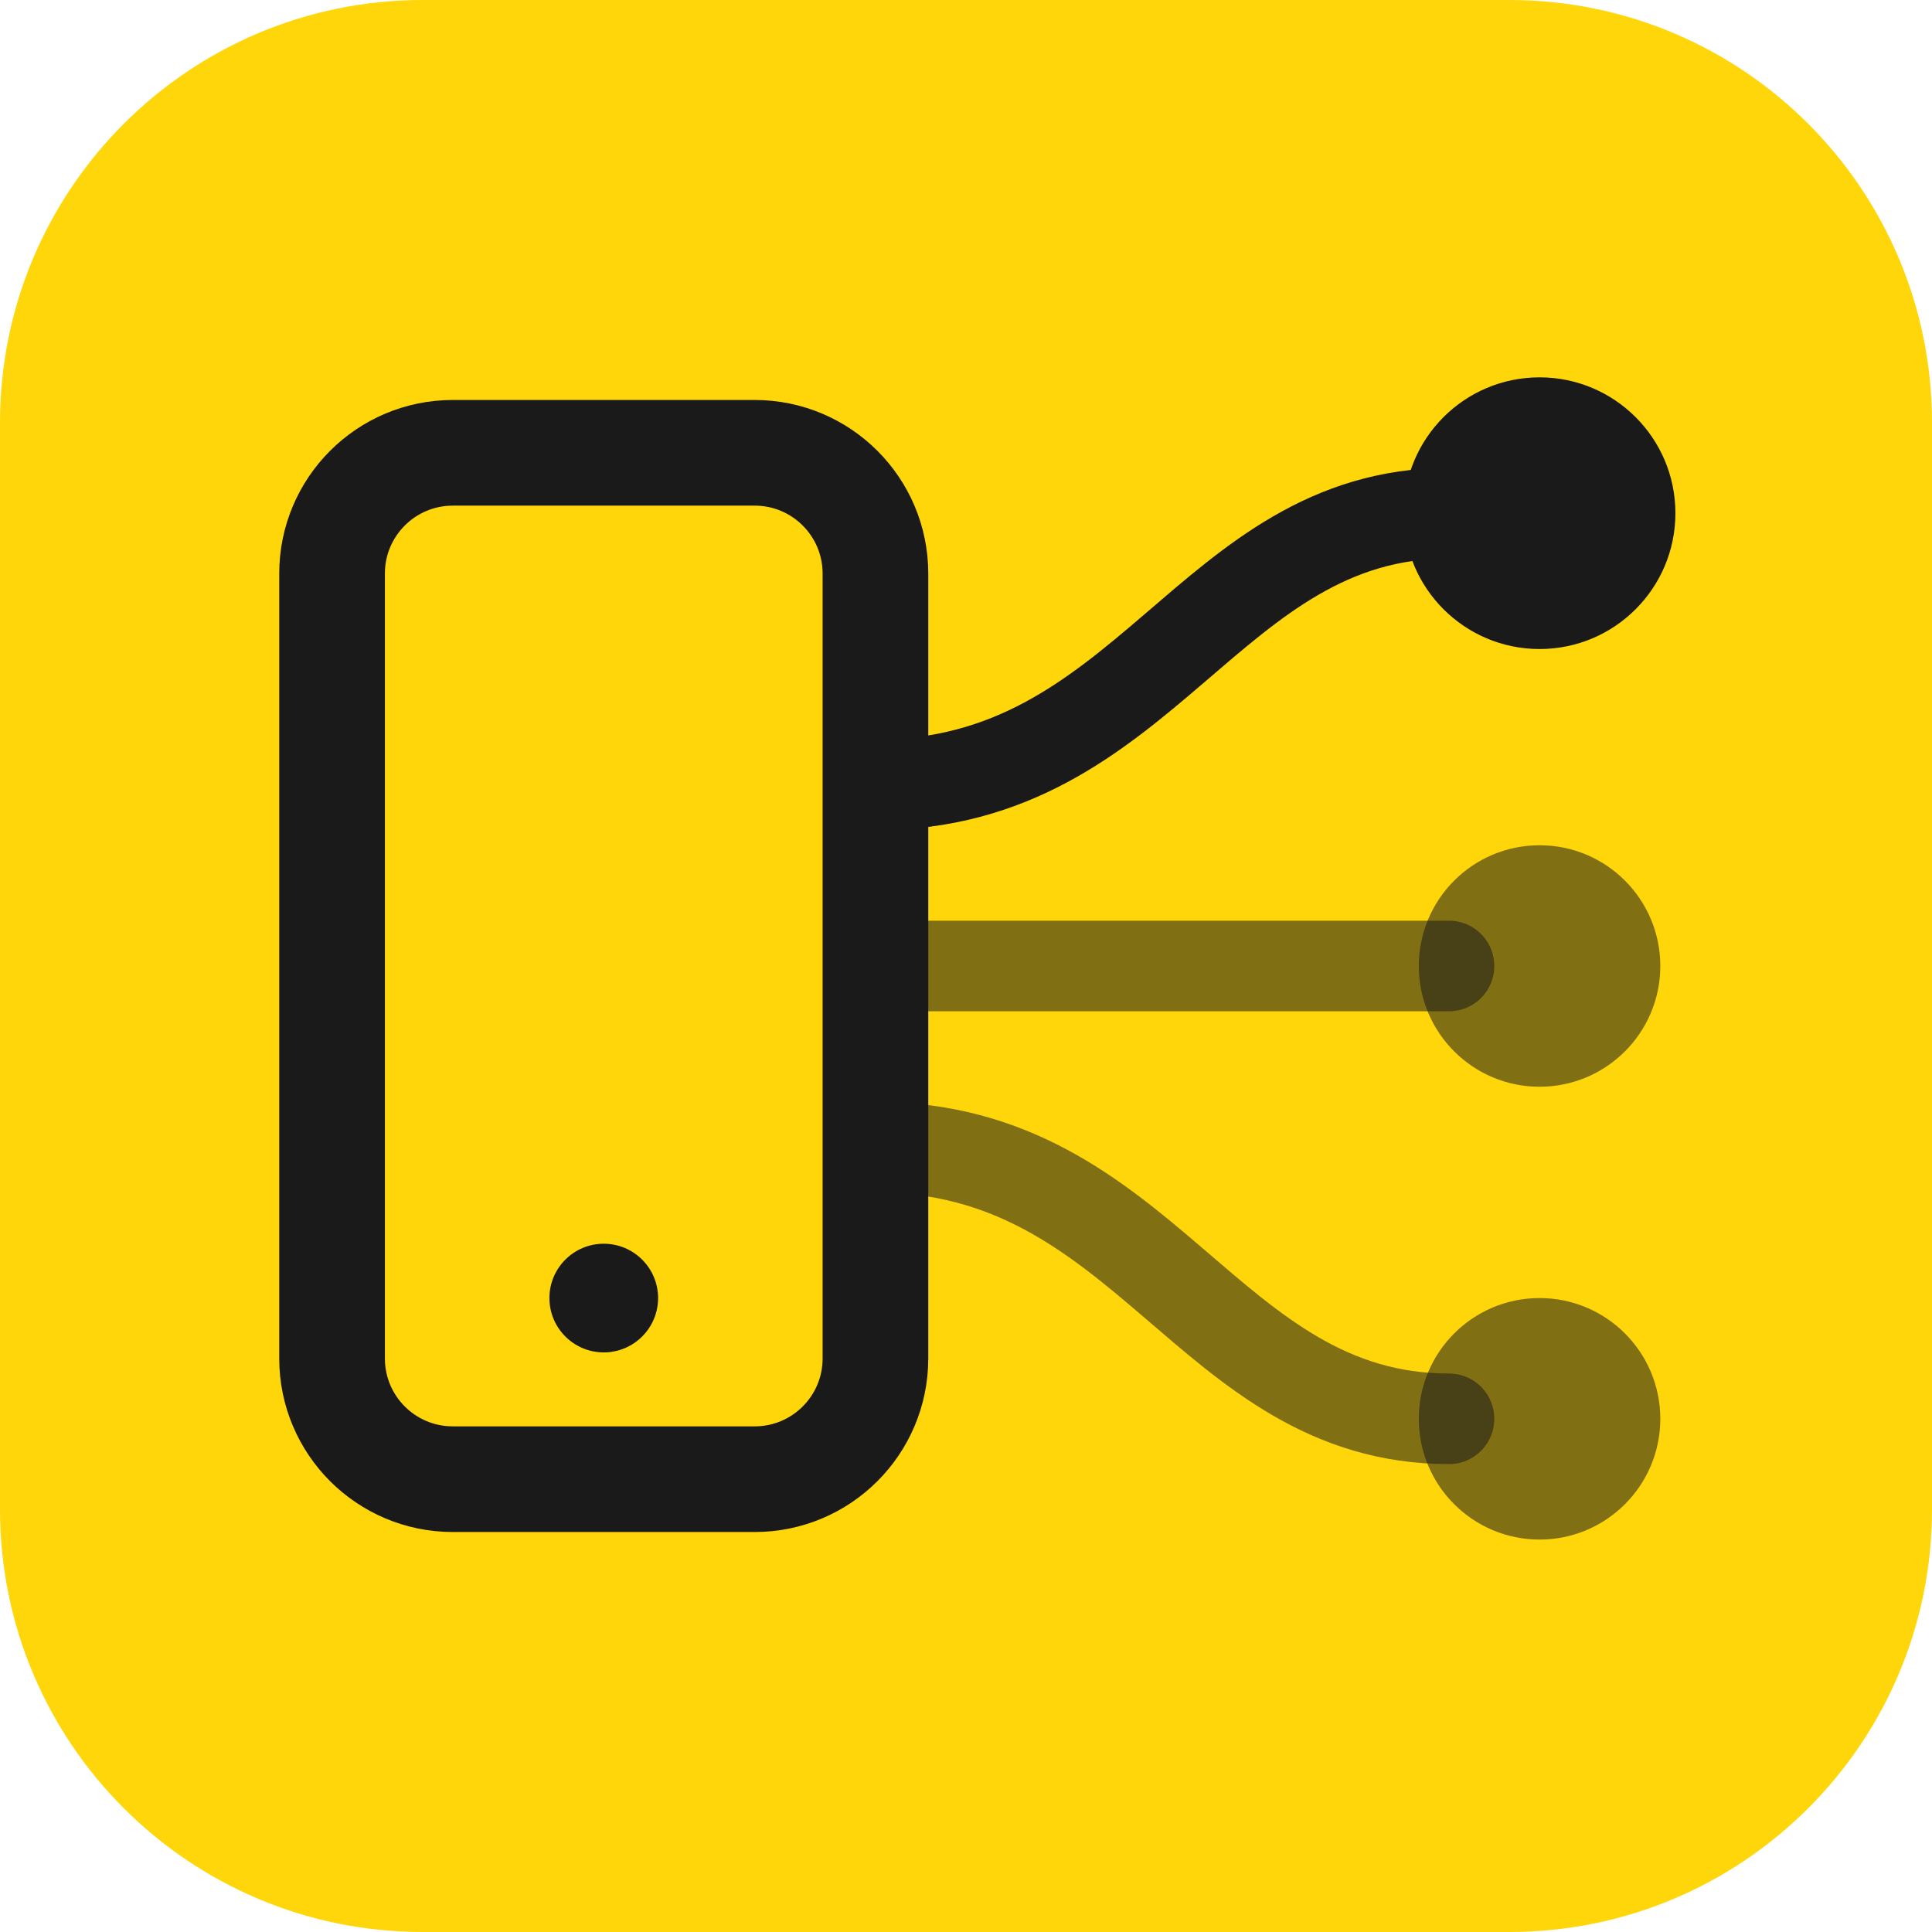
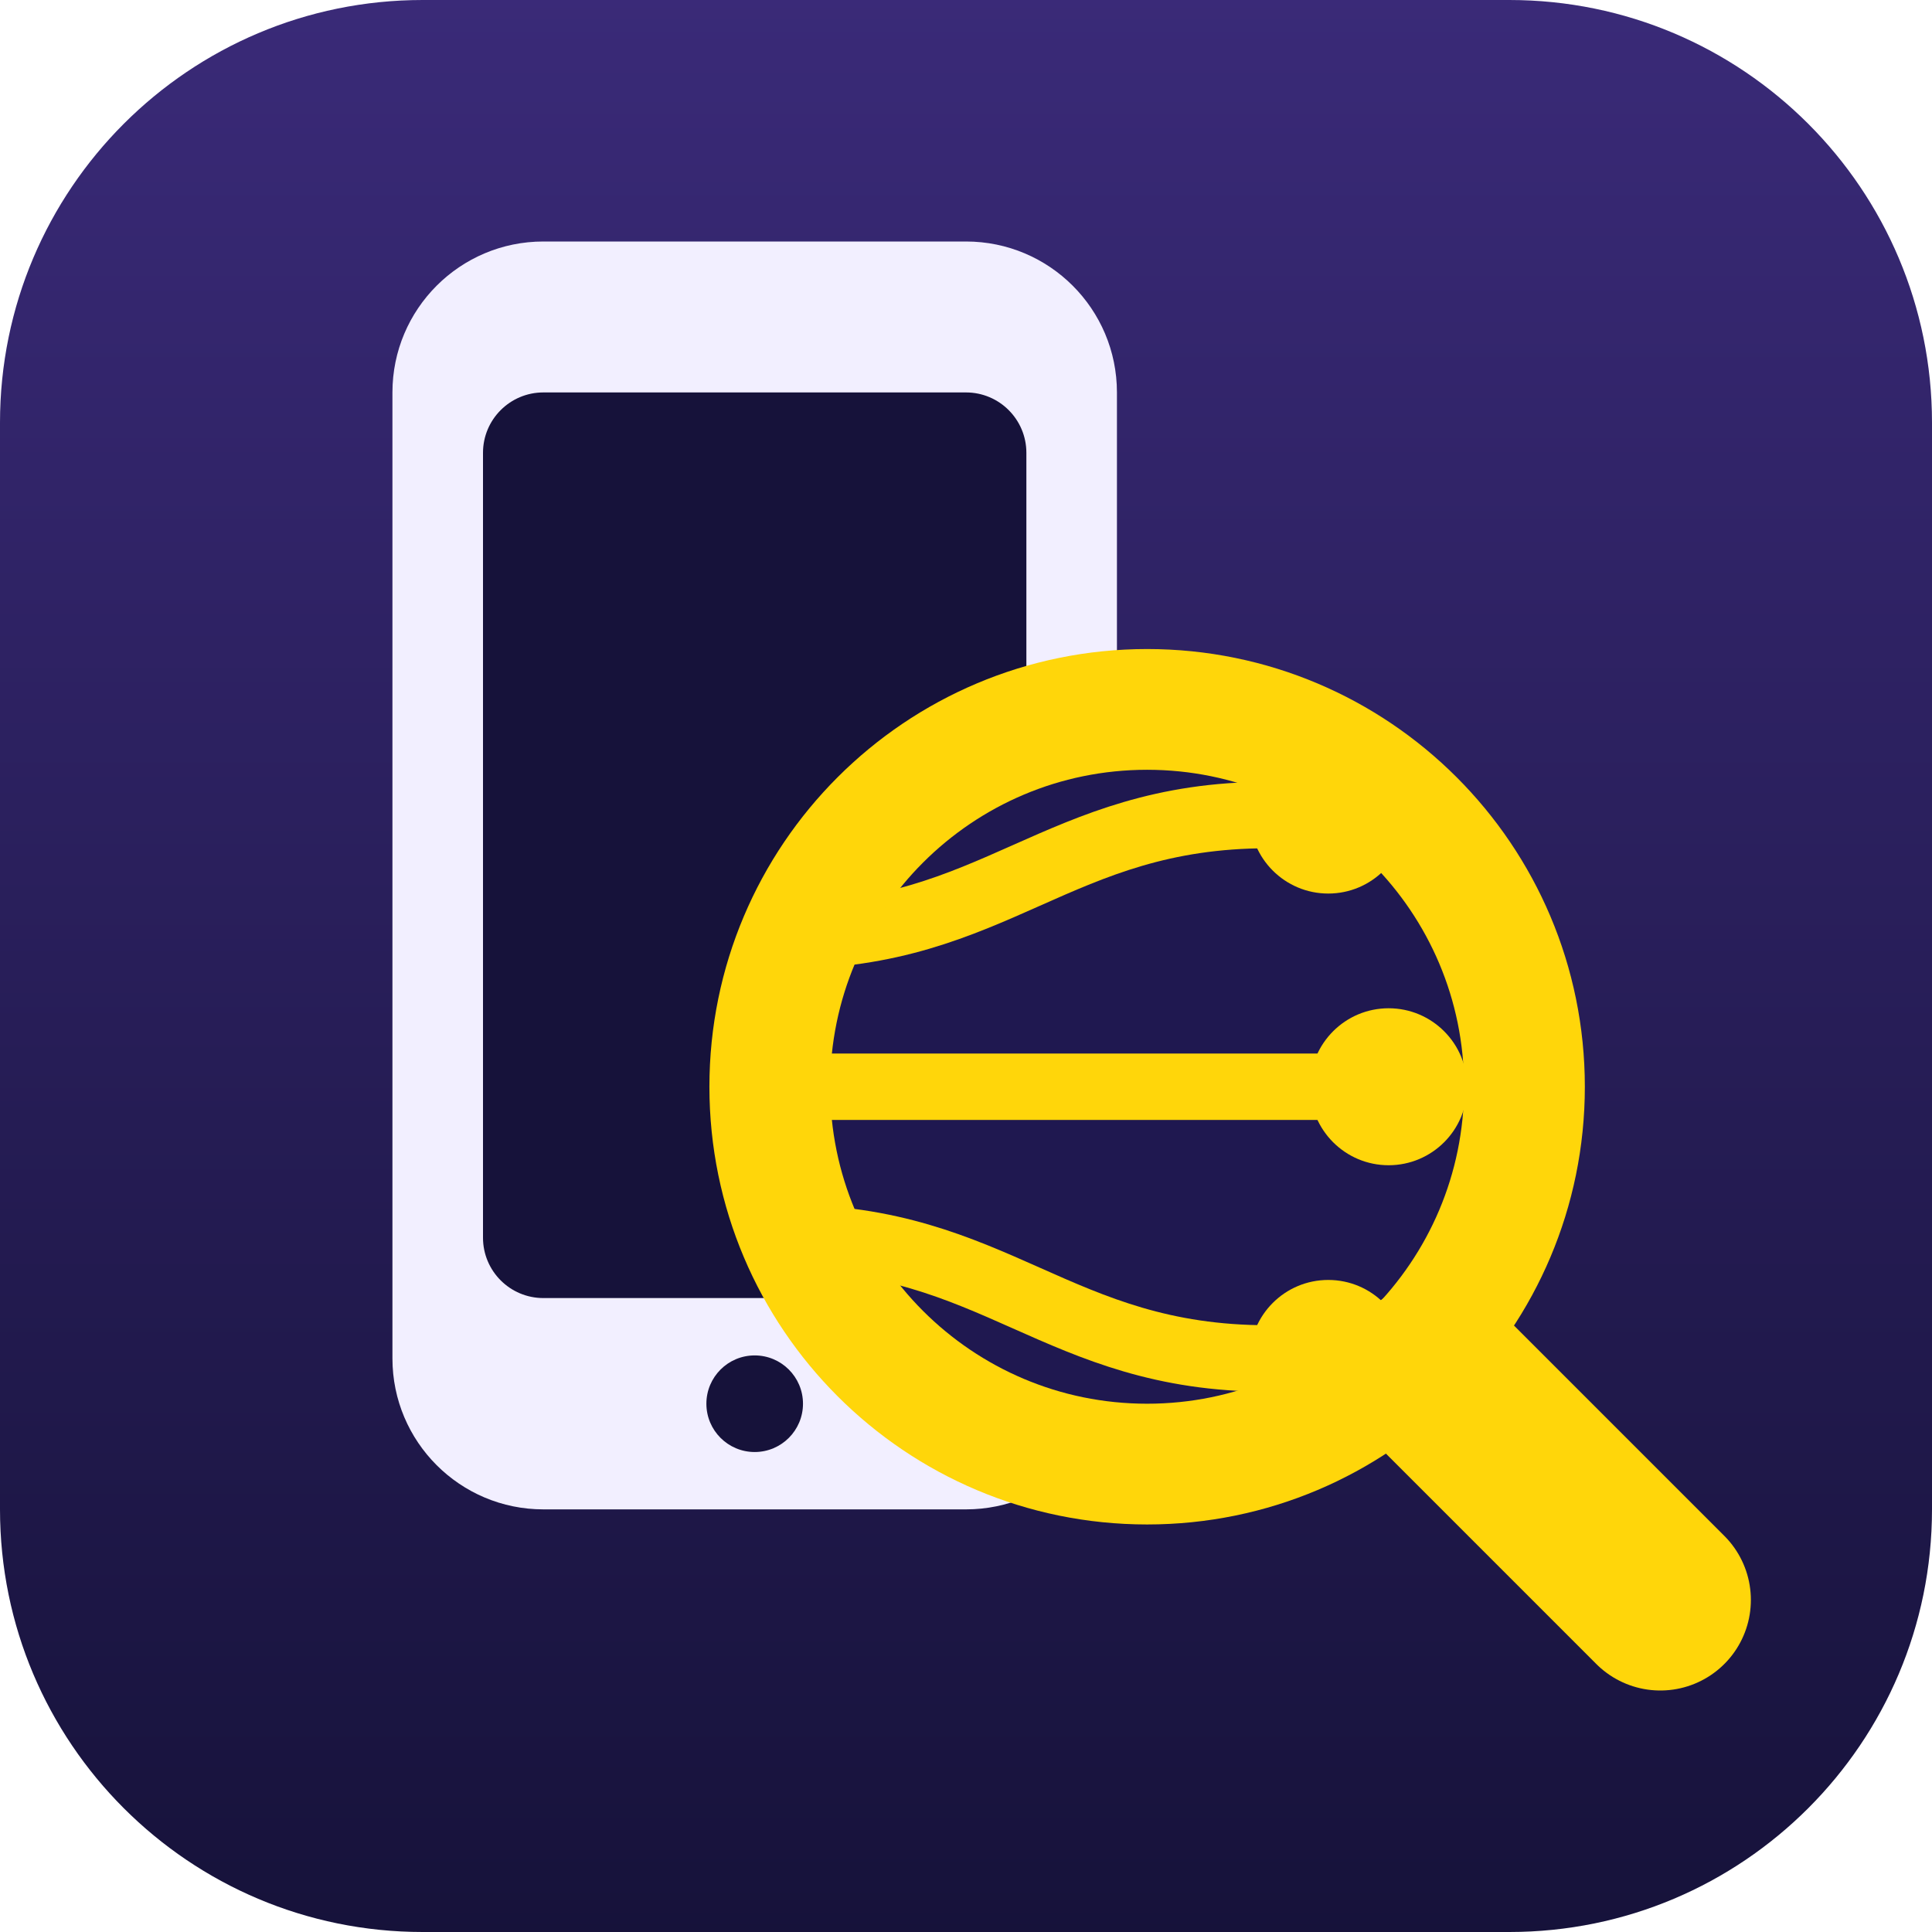
<svg xmlns="http://www.w3.org/2000/svg" viewBox="0 0 64 64" width="64" height="64">
-   <rect width="64" height="64" rx="14" fill="#FFD60A" />
-   <rect x="11" y="15" width="18" height="34" rx="4" fill="none" stroke="#1a1a1a" stroke-width="3.5" />
-   <circle cx="20" cy="43" r="1.8" fill="#1a1a1a" />
-   <g fill="none" stroke="#1a1a1a" stroke-width="3" stroke-linecap="round">
-     <path d="M29 26 C 38 26, 40 17, 48 17" />
-     <path d="M29 32 L 48 32" stroke-opacity="0.55" />
-     <path d="M29 38 C 38 38, 40 47, 48 47" stroke-opacity="0.55" />
+   <defs>
+     <linearGradient id="bg" x1="0" y1="0" x2="0" y2="1">
+       <stop offset="0" stop-color="#3a2a78" />
+       <stop offset="1" stop-color="#16123a" />
+     </linearGradient>
+     <clipPath id="lens">
+       <circle cx="38" cy="36" r="12.5" />
+     </clipPath>
+   </defs>
+   <rect width="64" height="64" rx="14" fill="url(#bg)" />
+   <rect x="13" y="8" width="24" height="42" rx="5" fill="#f2efff" />
+   <rect x="16" y="13" width="18" height="30" rx="2" fill="#16123a" />
+   <circle cx="25" cy="46.5" r="1.6" fill="#16123a" />
+   <g clip-path="url(#lens)">
+     <rect x="22" y="20" width="32" height="32" fill="#1f1850" />
+     <g fill="none" stroke="#FFD60A" stroke-width="2.2" stroke-linecap="round">
+       <path d="M26 31 C 33 31, 35 27, 42 27" />
+       <path d="M26 36 L 44 36" />
+       <path d="M26 41 C 33 41, 35 45, 42 45" />
+     </g>
+     <circle cx="44" cy="27" r="2.6" fill="#FFD60A" />
+     <circle cx="46" cy="36" r="2.6" fill="#FFD60A" />
+     <circle cx="44" cy="45" r="2.6" fill="#FFD60A" />
  </g>
-   <circle cx="51" cy="17" r="4.5" fill="#1a1a1a" />
-   <circle cx="51" cy="32" r="4" fill="#1a1a1a" fill-opacity="0.55" />
-   <circle cx="51" cy="47" r="4" fill="#1a1a1a" fill-opacity="0.55" />
+   <circle cx="38" cy="36" r="12.5" fill="none" stroke="#FFD60A" stroke-width="4" />
+   <path d="M47.5 45.5 L55 53" stroke="#FFD60A" stroke-width="6" stroke-linecap="round" />
</svg>
